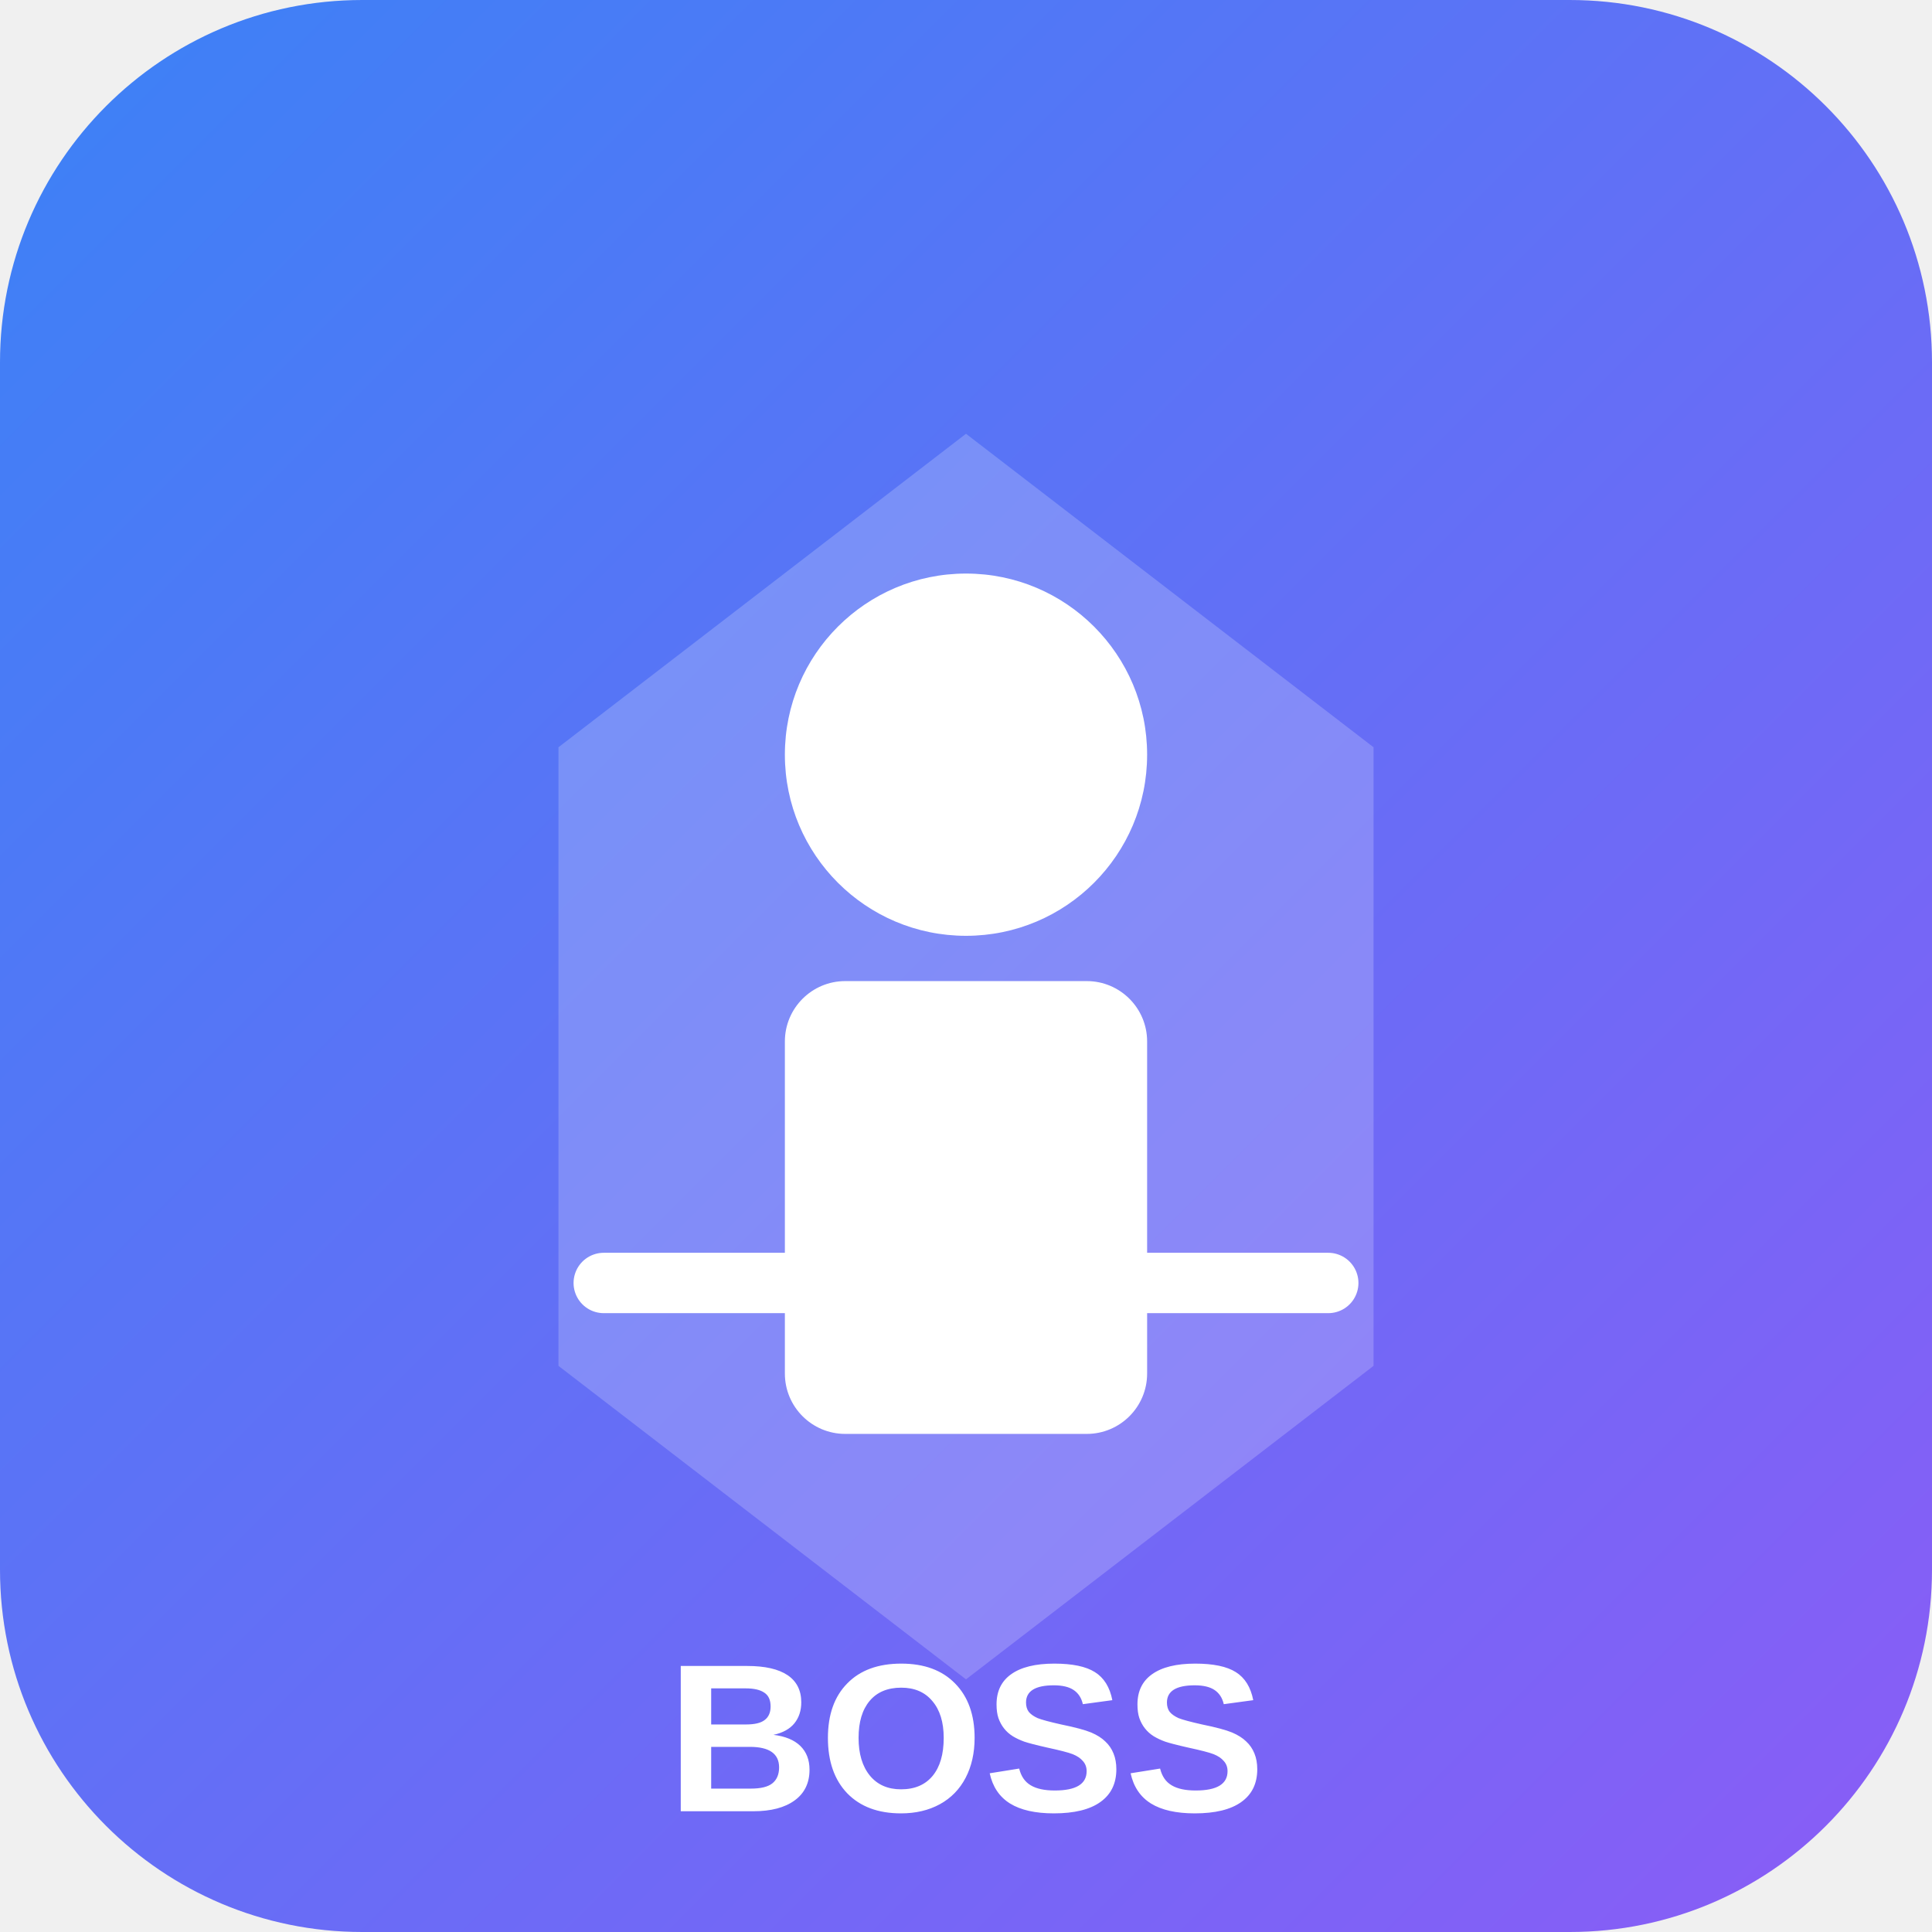
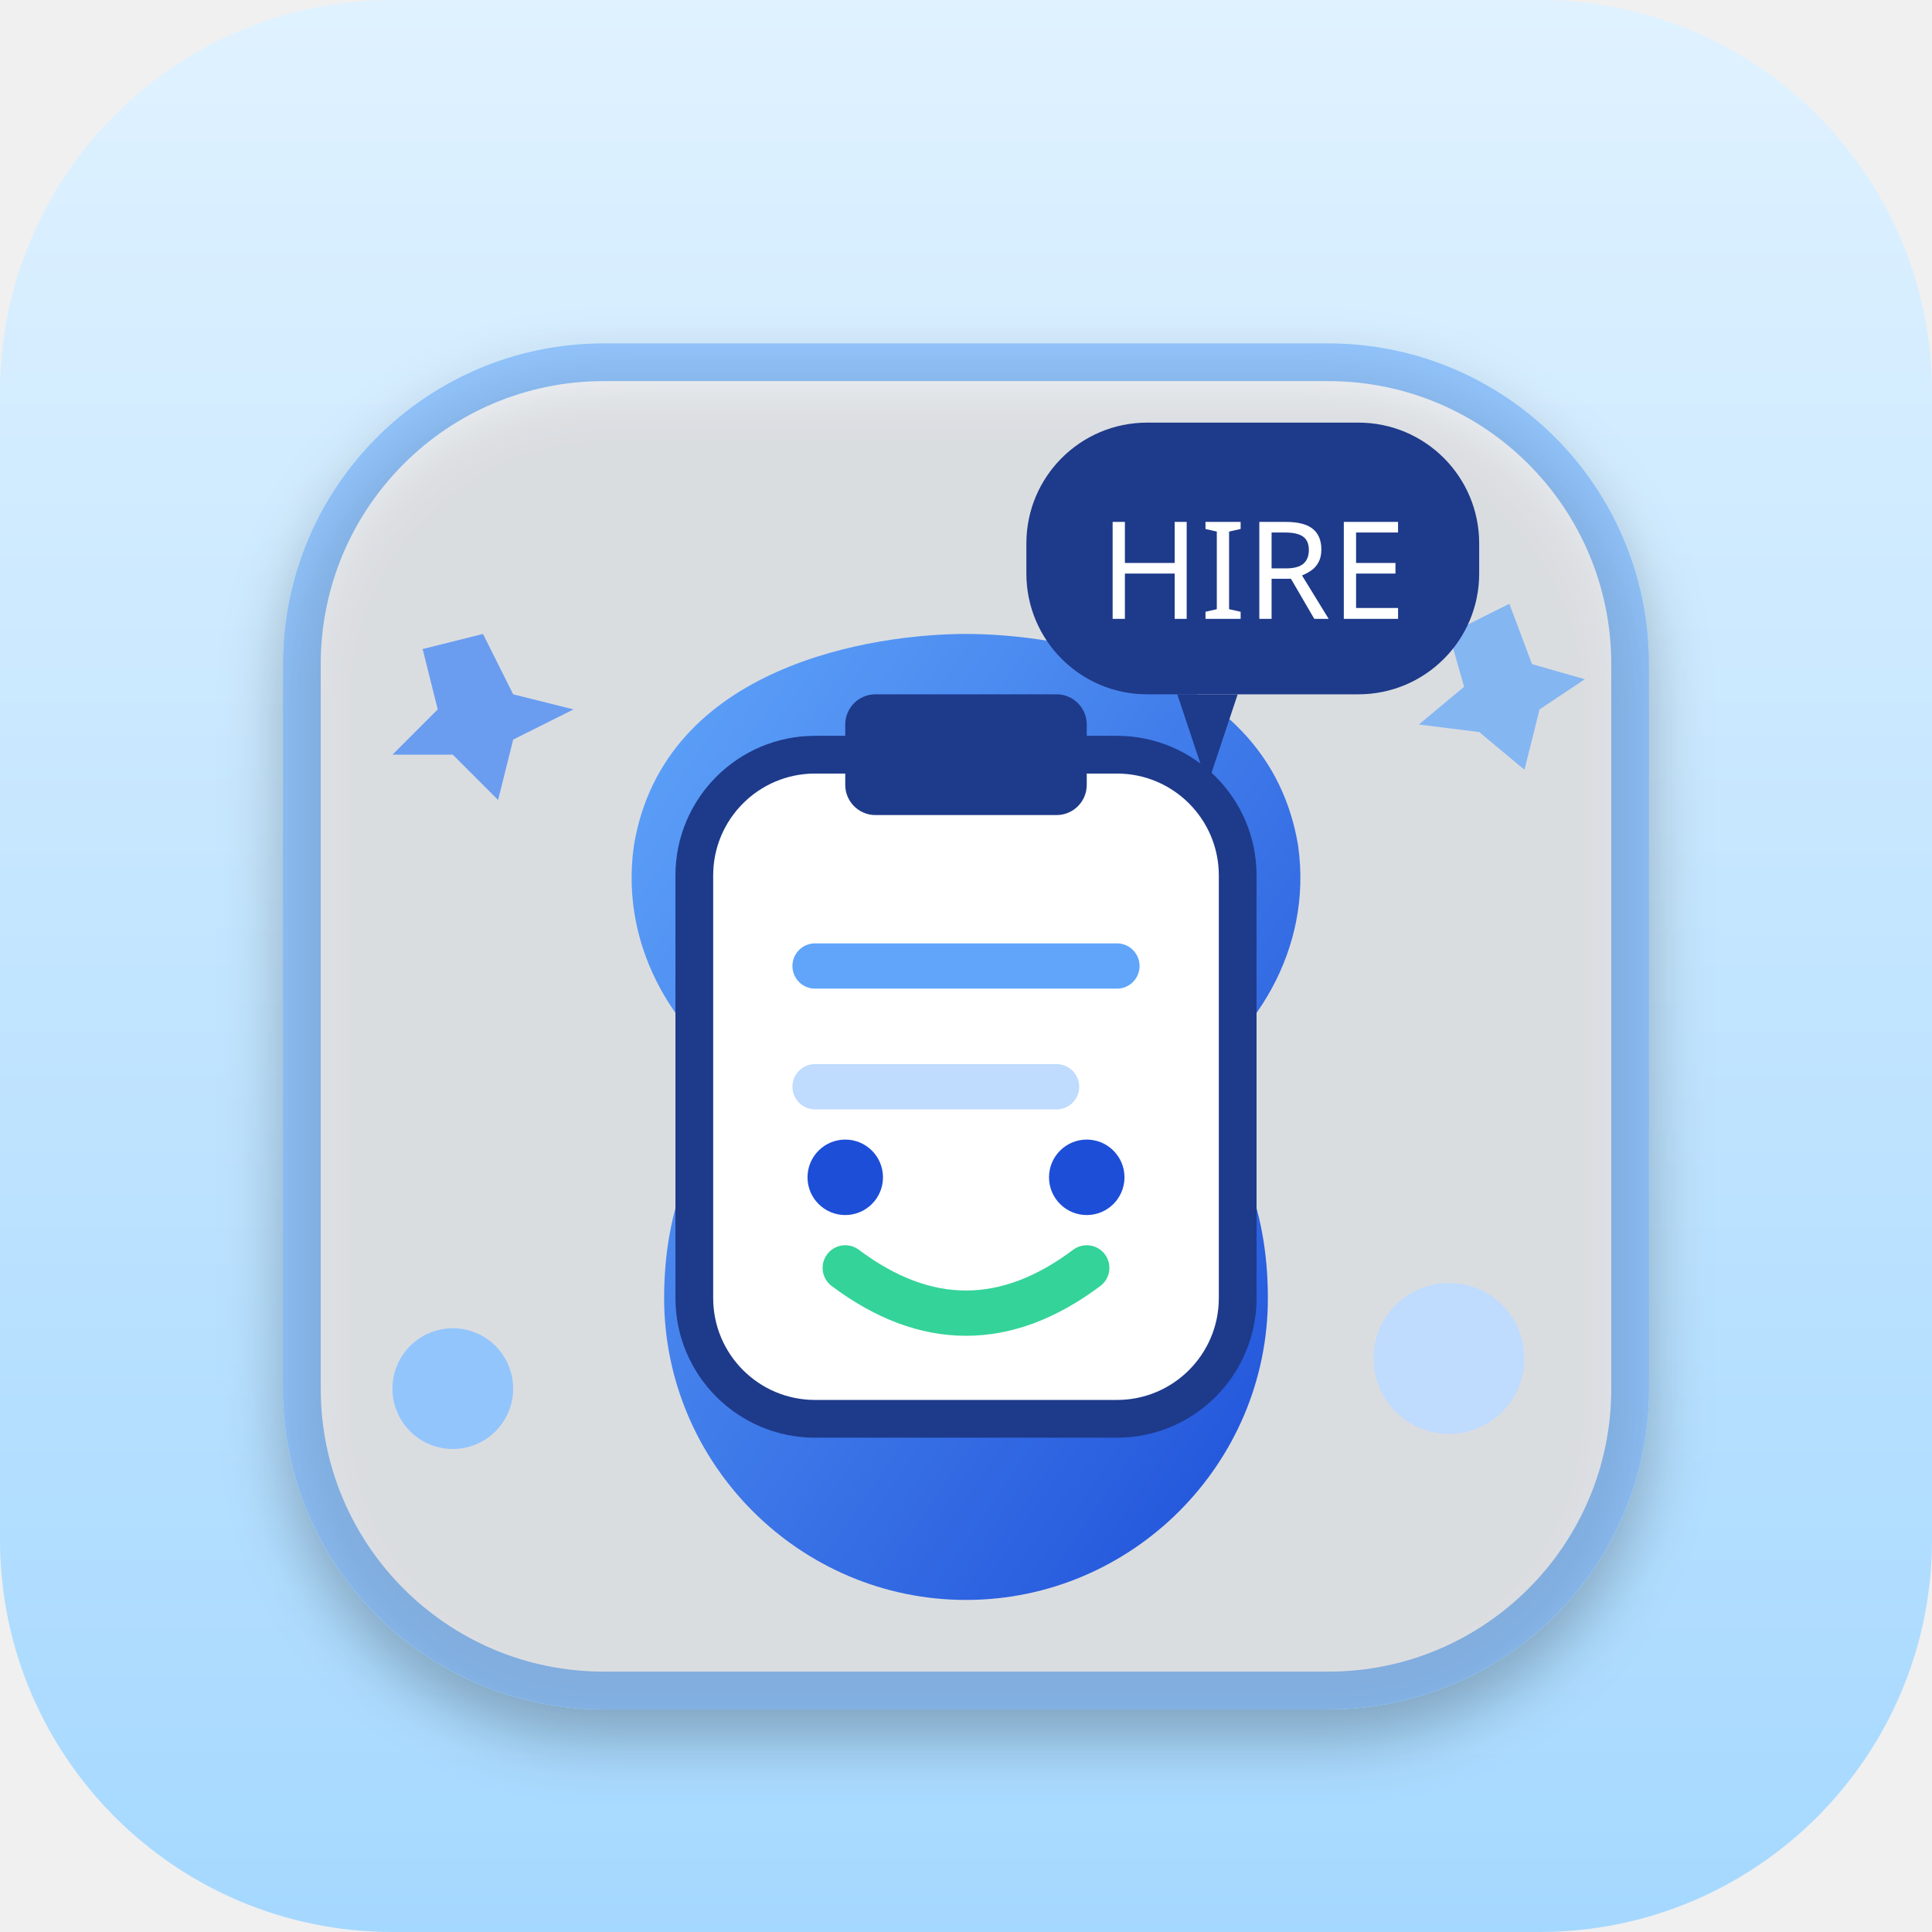
<svg xmlns="http://www.w3.org/2000/svg" width="128" height="128" viewBox="0 0 128 128">
  <defs>
-     <linearGradient id="grad1" x1="0%" y1="0%" x2="100%" y2="100%">
-       <stop offset="0%" style="stop-color:#3b82f6;stop-opacity:1" />
-       <stop offset="100%" style="stop-color:#8b5cf6;stop-opacity:1" />
+     <linearGradient id="bg" x1="0%" y1="0%" x2="0%" y2="100%">
+       <stop offset="0%" stop-color="#E0F2FF" />
+       <stop offset="100%" stop-color="#A5D8FF" />
    </linearGradient>
+     <linearGradient id="badge" x1="0%" y1="0%" x2="100%" y2="100%">
+       <stop offset="0%" stop-color="#60A5FA" />
+       <stop offset="100%" stop-color="#1D4ED8" />
+     </linearGradient>
+     <filter id="shadow" x="-10%" y="-10%" width="140%" height="140%">
+       <feOffset dy="2" />
+       <feGaussianBlur stdDeviation="2" result="blur" />
+       <feColorMatrix type="matrix" values="0 0 0 0 0  0 0 0 0 0  0 0 0 0 0  0 0 0 0.25 0" />
+       <feBlend in2="SourceGraphic" mode="normal" />
+     </filter>
  </defs>
-   <rect width="128" height="128" rx="24" fill="url(#grad1)" />
-   <path d="M64 30 L90 50 L90 90 L64 110 L38 90 L38 50 Z" fill="white" opacity="0.2" stroke="white" stroke-width="2" />
-   <circle cx="64" cy="50" r="12" fill="white" />
-   <rect x="52" y="65" width="24" height="30" rx="4" fill="white" />
-   <path d="M40 85 L52 85 M76 85 L88 85" stroke="white" stroke-width="4" stroke-linecap="round" />
-   <text x="64" y="120" font-family="Arial, sans-serif" font-size="14" fill="white" text-anchor="middle" font-weight="bold">BOSS</text>
+   <rect width="128" height="128" rx="26" fill="url(#bg)" />
+   <rect x="20" y="24" width="88" height="88" rx="20" fill="#F8FBFF" stroke="#93C5FD" stroke-width="2.5" filter="url(#shadow)" />
+   <path d="M64 42 C70 42 84 44 86 56 C87 63 83 69 78 72 C82 75 84 80 84 86 C84 97 75 106 64 106 C53 106 44 97 44 86 C44 80 46 75 50 72 C45 69 41 63 42 56 C44 44 58 42 64 42 Z" fill="url(#badge)" />
+   <rect x="46" y="50" width="36" height="44" rx="8" fill="#FFFFFF" stroke="#1E3A8A" stroke-width="2.5" />
+   <rect x="56" y="46" width="16" height="8" rx="2" fill="#1E3A8A" />
+   <line x1="54" y1="64" x2="74" y2="64" stroke="#60A5FA" stroke-width="3" stroke-linecap="round" />
+   <line x1="54" y1="72" x2="70" y2="72" stroke="#BFDBFE" stroke-width="3" stroke-linecap="round" />
+   <path d="M56 84 Q64 90 72 84" stroke="#34D399" stroke-width="3" stroke-linecap="round" fill="none" />
+   <circle cx="56" cy="78" r="2.5" fill="#1D4ED8" />
+   <circle cx="72" cy="78" r="2.5" fill="#1D4ED8" />
+   <path d="M32 42 L34 46 L38 47 L34 49 L33 53 L30 50 L26 50 L29 47 L28 43 Z" fill="#3B82F6" opacity="0.7" />
+   <path d="M100 40 L101.5 44 L105 45 L102 47 L101 51 L98 48.5 L94 48 L97 45.5 L96 42 Z" fill="#60A5FA" opacity="0.7" />
+   <circle cx="96" cy="90" r="5" fill="#BFDBFE" />
+   <circle cx="30" cy="92" r="4" fill="#93C5FD" />
+   <rect x="68" y="28" width="30" height="18" rx="8" fill="#1E3A8A" />
+   <polygon points="78,46 82,46 80,52" fill="#1E3A8A" />
+   <text x="83" y="41" font-family="'Segoe UI','Microsoft YaHei',sans-serif" font-size="9" fill="#FFFFFF" text-anchor="middle">HIRE</text>
</svg>
